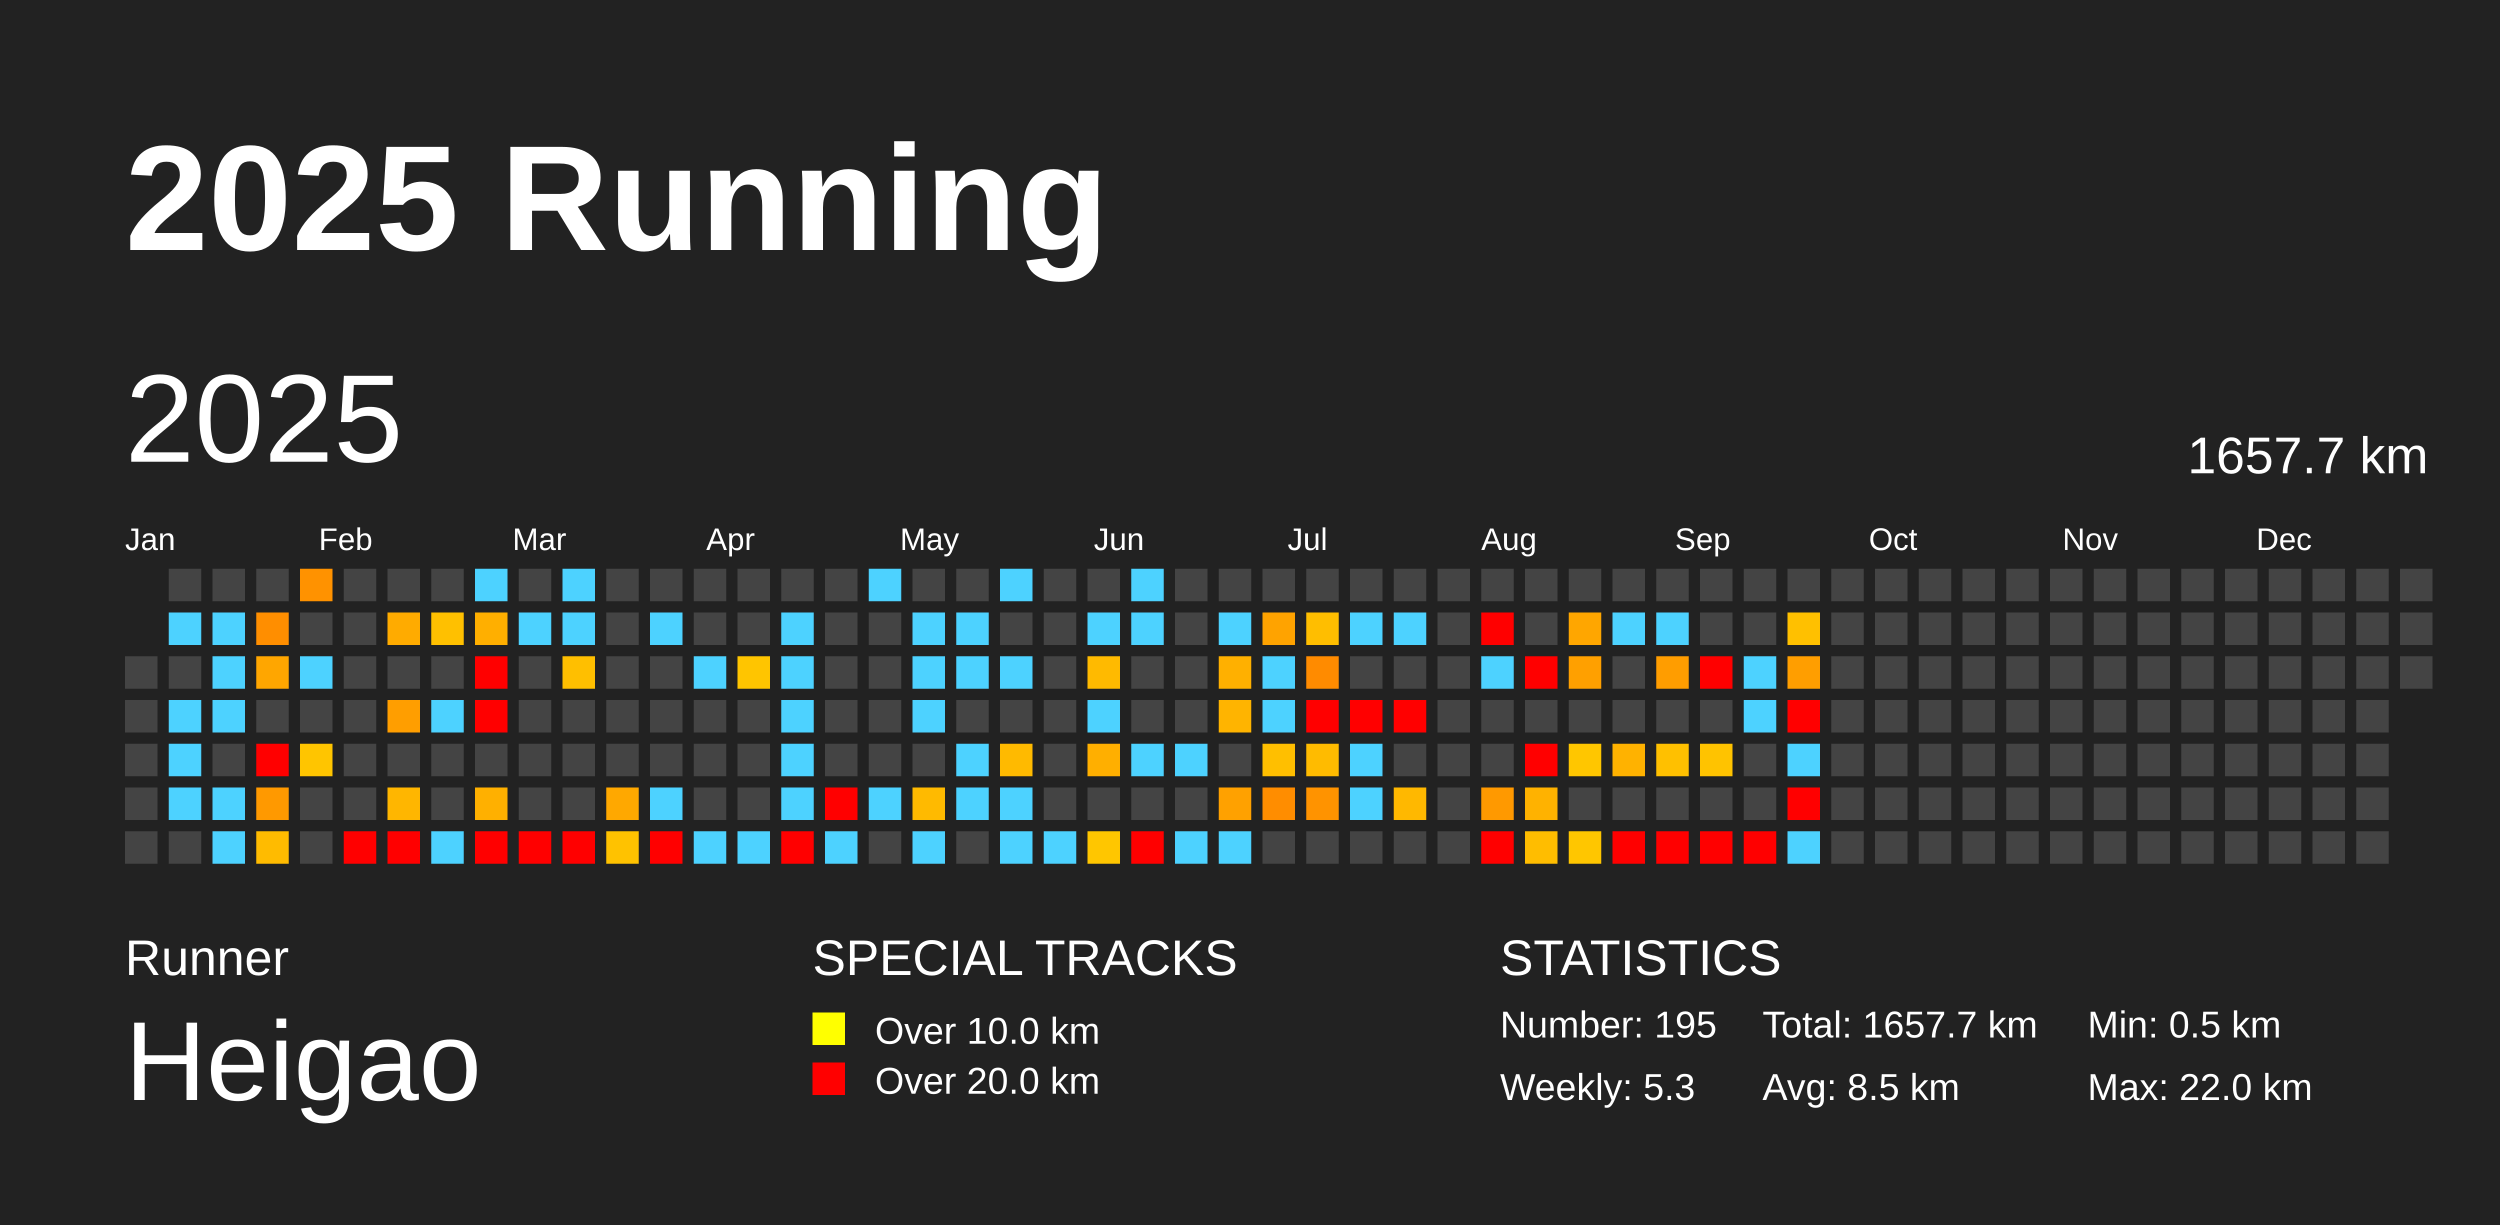
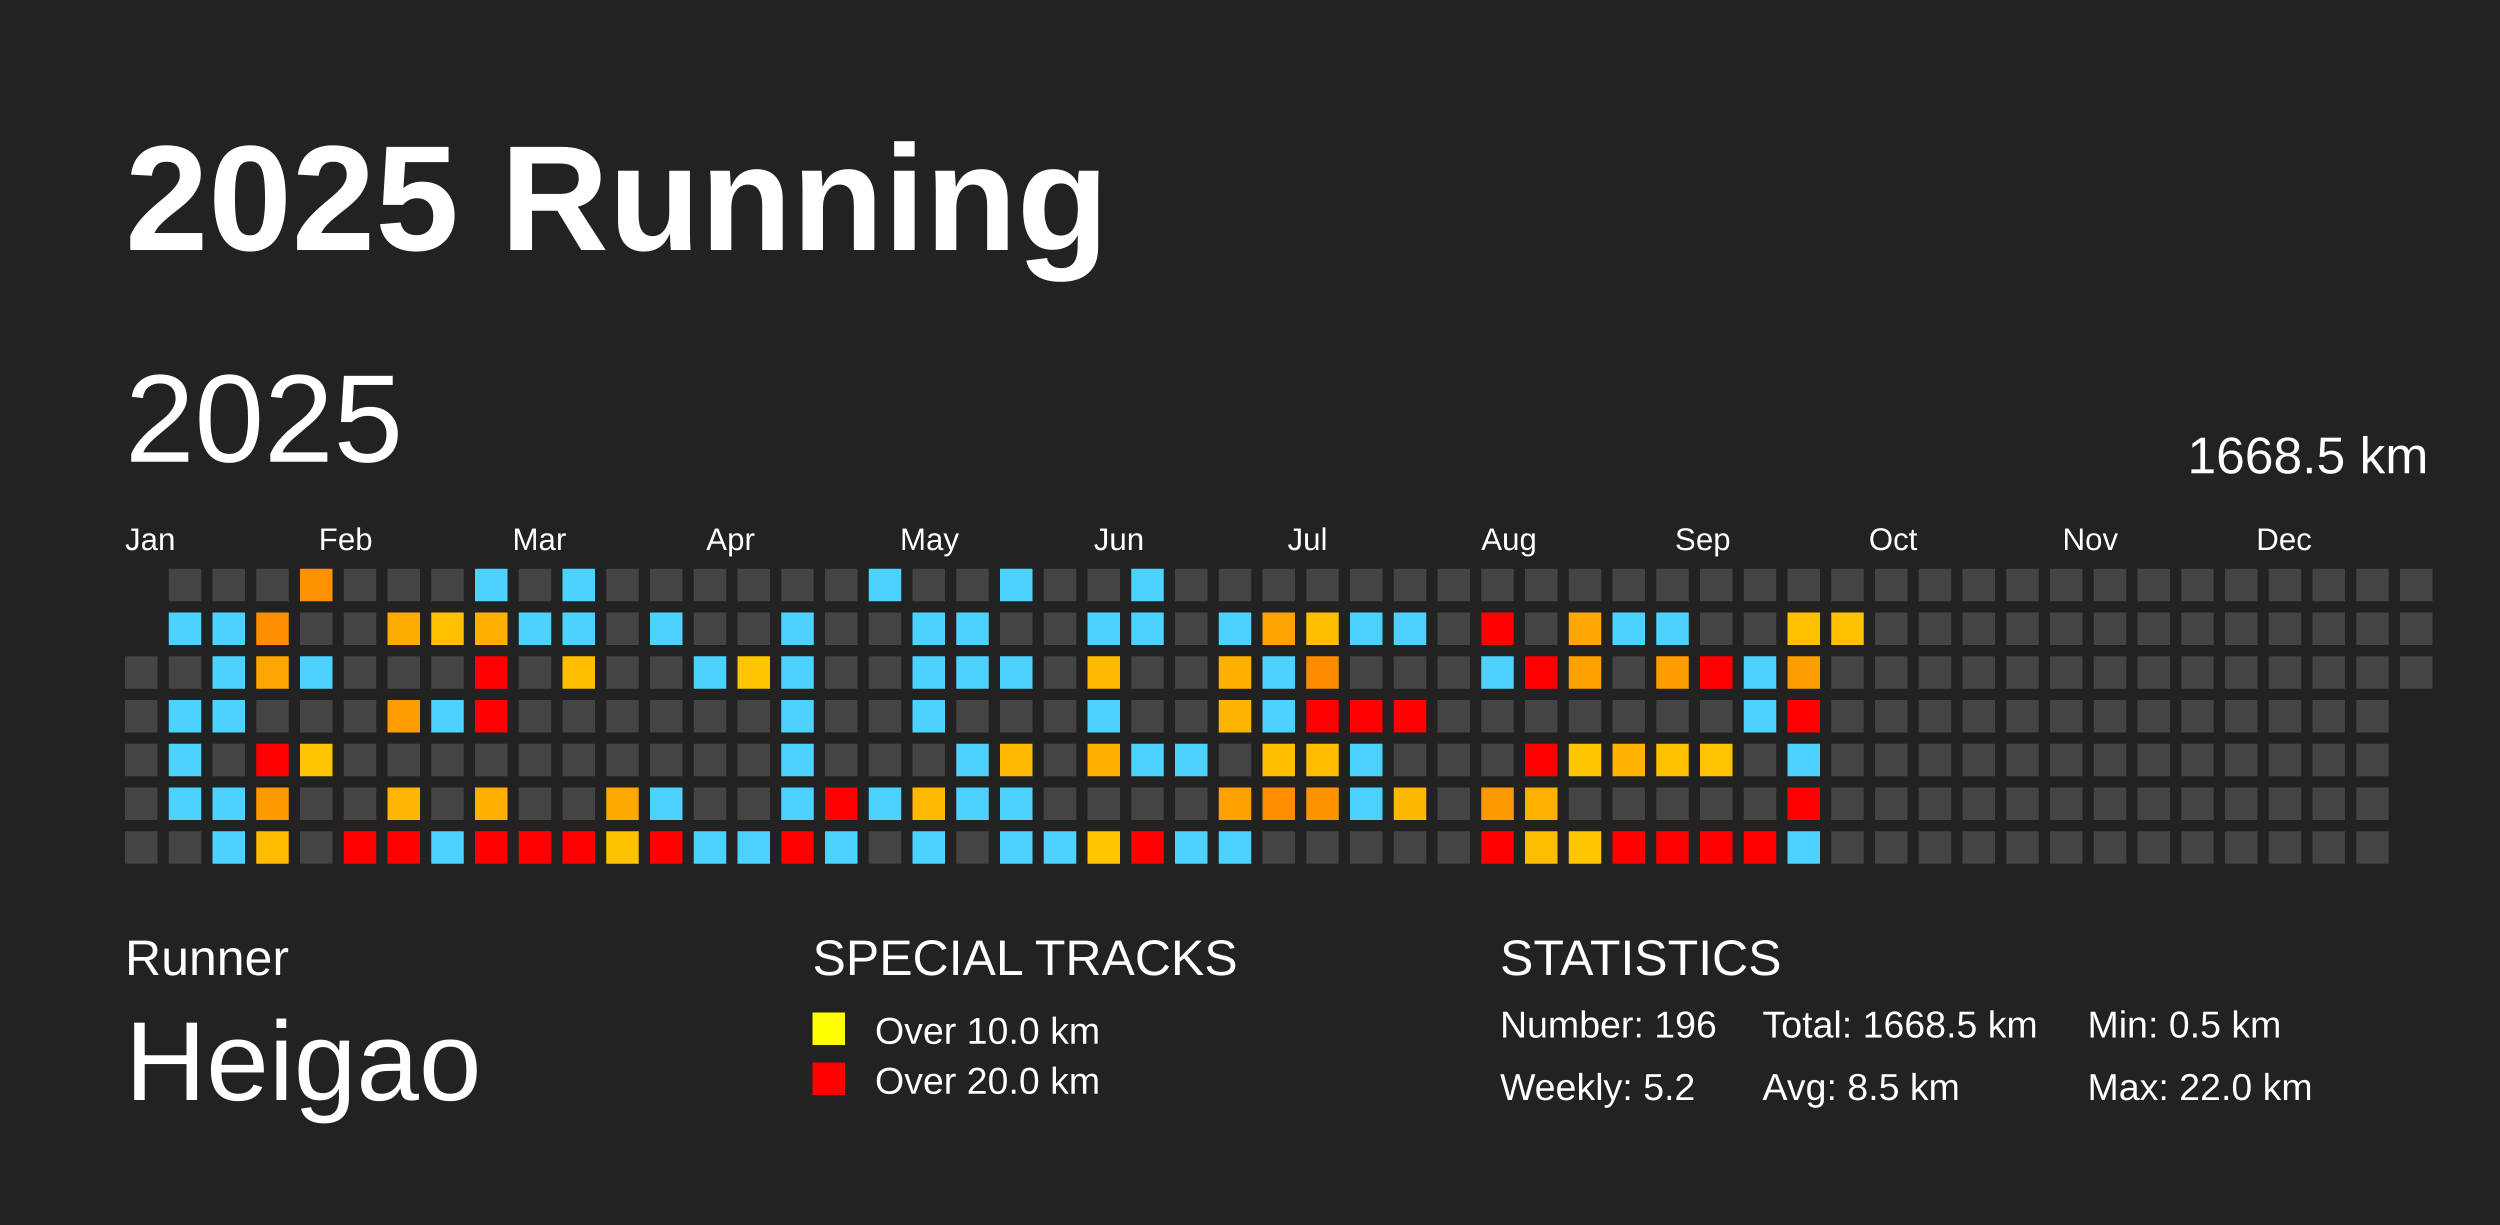
<svg xmlns="http://www.w3.org/2000/svg" baseProfile="full" height="98mm" version="1.1" viewBox="0,0,200,98" width="200mm">
  <defs />
  <rect fill="#222222" height="98" width="200" x="0" y="0" />
  <text fill="#FFFFFF" style="font-size:12px; font-family:Arial; font-weight:bold;" x="10" y="20">2025 Running</text>
  <text fill="#FFFFFF" style="font-size:4px; font-family:Arial" x="10" y="78">Runner</text>
  <text fill="#FFFFFF" style="font-size:9px; font-family:Arial" x="10" y="88">Heigao</text>
  <text fill="#FFFFFF" style="font-size:4px; font-family:Arial" x="65" y="78">SPECIAL TRACKS</text>
  <rect fill="yellow" height="2.6" width="2.6" x="65" y="81" />
  <text fill="#FFFFFF" style="font-size:3px; font-family:Arial" x="70" y="83.5">Over 10.0 km</text>
  <rect fill="red" height="2.6" width="2.6" x="65" y="85" />
  <text fill="#FFFFFF" style="font-size:3px; font-family:Arial" x="70" y="87.5">Over 20.0 km</text>
  <text fill="#FFFFFF" style="font-size:4px; font-family:Arial" x="120" y="78">STATISTICS</text>
-   <text fill="#FFFFFF" style="font-size:3px; font-family:Arial" x="120" y="83">Number: 195</text>
-   <text fill="#FFFFFF" style="font-size:3px; font-family:Arial" x="120" y="88">Weekly: 5.3</text>
-   <text fill="#FFFFFF" style="font-size:3px; font-family:Arial" x="141" y="83">Total: 1657.7 km</text>
+   <text fill="#FFFFFF" style="font-size:3px; font-family:Arial" x="120" y="83">Number: 196</text>
+   <text fill="#FFFFFF" style="font-size:3px; font-family:Arial" x="120" y="88">Weekly: 5.2</text>
+   <text fill="#FFFFFF" style="font-size:3px; font-family:Arial" x="141" y="83">Total: 1668.5 km</text>
  <text fill="#FFFFFF" style="font-size:3px; font-family:Arial" x="141" y="88">Avg: 8.5 km</text>
  <text fill="#FFFFFF" style="font-size:3px; font-family:Arial" x="167" y="83">Min: 0.5 km</text>
  <text fill="#FFFFFF" style="font-size:3px; font-family:Arial" x="167" y="88">Max: 22.0 km</text>
  <text dominant-baseline="hanging" fill="#FFFFFF" style="font-size:10.0px; font-family:Arial;" x="10" y="30">2025</text>
-   <text dominant-baseline="hanging" fill="#FFFFFF" style="font-size:4.125px; font-family:Arial;" x="175" y="35">1657.7 km</text>
+   <text dominant-baseline="hanging" fill="#FFFFFF" style="font-size:4.125px; font-family:Arial;" x="175" y="35">1668.5 km</text>
  <text fill="#FFFFFF" style="font-size:2.5px; font-family:Arial" x="10.0" y="44">Jan</text>
  <text fill="#FFFFFF" style="font-size:2.5px; font-family:Arial" x="25.5" y="44">Feb</text>
  <text fill="#FFFFFF" style="font-size:2.5px; font-family:Arial" x="41.0" y="44">Mar</text>
  <text fill="#FFFFFF" style="font-size:2.5px; font-family:Arial" x="56.5" y="44">Apr</text>
  <text fill="#FFFFFF" style="font-size:2.5px; font-family:Arial" x="72.0" y="44">May</text>
  <text fill="#FFFFFF" style="font-size:2.5px; font-family:Arial" x="87.5" y="44">Jun</text>
  <text fill="#FFFFFF" style="font-size:2.5px; font-family:Arial" x="103.0" y="44">Jul</text>
  <text fill="#FFFFFF" style="font-size:2.5px; font-family:Arial" x="118.5" y="44">Aug</text>
  <text fill="#FFFFFF" style="font-size:2.5px; font-family:Arial" x="134.0" y="44">Sep</text>
  <text fill="#FFFFFF" style="font-size:2.5px; font-family:Arial" x="149.5" y="44">Oct</text>
  <text fill="#FFFFFF" style="font-size:2.5px; font-family:Arial" x="165.0" y="44">Nov</text>
  <text fill="#FFFFFF" style="font-size:2.5px; font-family:Arial" x="180.5" y="44">Dec</text>
  <rect fill="#444444" height="2.6" width="2.6" x="10.0" y="52.5" />
  <rect fill="#444444" height="2.6" width="2.6" x="10.0" y="56.0" />
  <rect fill="#444444" height="2.6" width="2.6" x="10.0" y="59.5" />
  <rect fill="#444444" height="2.6" width="2.6" x="10.0" y="63.0" />
  <rect fill="#444444" height="2.6" width="2.6" x="10.0" y="66.5" />
  <rect fill="#444444" height="2.6" width="2.6" x="13.5" y="45.5" />
  <rect fill="#4dd2ff" height="2.6" width="2.6" x="13.5" y="49.0" />
  <rect fill="#444444" height="2.6" width="2.6" x="13.5" y="52.5" />
  <rect fill="#4dd2ff" height="2.6" width="2.6" x="13.5" y="56.0" />
  <rect fill="#4dd2ff" height="2.6" width="2.6" x="13.5" y="59.5" />
  <rect fill="#4dd2ff" height="2.6" width="2.6" x="13.5" y="63.0" />
  <rect fill="#444444" height="2.6" width="2.6" x="13.5" y="66.5" />
  <rect fill="#444444" height="2.6" width="2.6" x="17.0" y="45.5" />
  <rect fill="#4dd2ff" height="2.6" width="2.6" x="17.0" y="49.0" />
  <rect fill="#4dd2ff" height="2.6" width="2.6" x="17.0" y="52.5" />
  <rect fill="#4dd2ff" height="2.6" width="2.6" x="17.0" y="56.0" />
  <rect fill="#444444" height="2.6" width="2.6" x="17.0" y="59.5" />
  <rect fill="#4dd2ff" height="2.6" width="2.6" x="17.0" y="63.0" />
  <rect fill="#4dd2ff" height="2.6" width="2.6" x="17.0" y="66.5" />
  <rect fill="#444444" height="2.6" width="2.6" x="20.5" y="45.5" />
  <rect fill="#ff8e00" height="2.6" width="2.6" x="20.5" y="49.0" />
  <rect fill="#ffa600" height="2.6" width="2.6" x="20.5" y="52.5" />
  <rect fill="#444444" height="2.6" width="2.6" x="20.5" y="56.0" />
  <rect fill="red" height="2.6" width="2.6" x="20.5" y="59.5" />
  <rect fill="#ff9900" height="2.6" width="2.6" x="20.5" y="63.0" />
  <rect fill="#ffbb00" height="2.6" width="2.6" x="20.5" y="66.5" />
  <rect fill="#ff9200" height="2.6" width="2.6" x="24.0" y="45.5" />
  <rect fill="#444444" height="2.6" width="2.6" x="24.0" y="49.0" />
  <rect fill="#4dd2ff" height="2.6" width="2.6" x="24.0" y="52.5" />
  <rect fill="#444444" height="2.6" width="2.6" x="24.0" y="56.0" />
  <rect fill="#ffc500" height="2.6" width="2.6" x="24.0" y="59.5" />
  <rect fill="#444444" height="2.6" width="2.6" x="24.0" y="63.0" />
  <rect fill="#444444" height="2.6" width="2.6" x="24.0" y="66.5" />
  <rect fill="#444444" height="2.6" width="2.6" x="27.5" y="45.5" />
  <rect fill="#444444" height="2.6" width="2.6" x="27.5" y="49.0" />
  <rect fill="#444444" height="2.6" width="2.6" x="27.5" y="52.5" />
  <rect fill="#444444" height="2.6" width="2.6" x="27.5" y="56.0" />
  <rect fill="#444444" height="2.6" width="2.6" x="27.5" y="59.5" />
  <rect fill="#444444" height="2.6" width="2.6" x="27.5" y="63.0" />
  <rect fill="red" height="2.6" width="2.6" x="27.5" y="66.5" />
  <rect fill="#444444" height="2.6" width="2.6" x="31.0" y="45.5" />
  <rect fill="#ffab00" height="2.6" width="2.6" x="31.0" y="49.0" />
  <rect fill="#444444" height="2.6" width="2.6" x="31.0" y="52.5" />
  <rect fill="#ff9e00" height="2.6" width="2.6" x="31.0" y="56.0" />
  <rect fill="#444444" height="2.6" width="2.6" x="31.0" y="59.5" />
  <rect fill="#ffb600" height="2.6" width="2.6" x="31.0" y="63.0" />
  <rect fill="red" height="2.6" width="2.6" x="31.0" y="66.5" />
  <rect fill="#444444" height="2.6" width="2.6" x="34.5" y="45.5" />
  <rect fill="#ffc000" height="2.6" width="2.6" x="34.5" y="49.0" />
  <rect fill="#444444" height="2.6" width="2.6" x="34.5" y="52.5" />
  <rect fill="#4dd2ff" height="2.6" width="2.6" x="34.5" y="56.0" />
  <rect fill="#444444" height="2.6" width="2.6" x="34.5" y="59.5" />
  <rect fill="#444444" height="2.6" width="2.6" x="34.5" y="63.0" />
  <rect fill="#4dd2ff" height="2.6" width="2.6" x="34.5" y="66.5" />
  <rect fill="#4dd2ff" height="2.6" width="2.6" x="38.0" y="45.5" />
  <rect fill="#ffaf00" height="2.6" width="2.6" x="38.0" y="49.0" />
  <rect fill="red" height="2.6" width="2.6" x="38.0" y="52.5" />
  <rect fill="red" height="2.6" width="2.6" x="38.0" y="56.0" />
  <rect fill="#444444" height="2.6" width="2.6" x="38.0" y="59.5" />
  <rect fill="#ffb000" height="2.6" width="2.6" x="38.0" y="63.0" />
  <rect fill="red" height="2.6" width="2.6" x="38.0" y="66.5" />
  <rect fill="#444444" height="2.6" width="2.6" x="41.5" y="45.5" />
  <rect fill="#4dd2ff" height="2.6" width="2.6" x="41.5" y="49.0" />
  <rect fill="#444444" height="2.6" width="2.6" x="41.5" y="52.5" />
  <rect fill="#444444" height="2.6" width="2.6" x="41.5" y="56.0" />
  <rect fill="#444444" height="2.6" width="2.6" x="41.5" y="59.5" />
  <rect fill="#444444" height="2.6" width="2.6" x="41.5" y="63.0" />
  <rect fill="red" height="2.6" width="2.6" x="41.5" y="66.5" />
  <rect fill="#4dd2ff" height="2.6" width="2.6" x="45.0" y="45.5" />
  <rect fill="#4dd2ff" height="2.6" width="2.6" x="45.0" y="49.0" />
  <rect fill="#ffbf00" height="2.6" width="2.6" x="45.0" y="52.5" />
  <rect fill="#444444" height="2.6" width="2.6" x="45.0" y="56.0" />
  <rect fill="#444444" height="2.6" width="2.6" x="45.0" y="59.5" />
  <rect fill="#444444" height="2.6" width="2.6" x="45.0" y="63.0" />
  <rect fill="red" height="2.6" width="2.6" x="45.0" y="66.5" />
  <rect fill="#444444" height="2.6" width="2.6" x="48.5" y="45.5" />
  <rect fill="#444444" height="2.6" width="2.6" x="48.5" y="49.0" />
  <rect fill="#444444" height="2.6" width="2.6" x="48.5" y="52.5" />
  <rect fill="#444444" height="2.6" width="2.6" x="48.5" y="56.0" />
  <rect fill="#444444" height="2.6" width="2.6" x="48.5" y="59.5" />
  <rect fill="#ffa800" height="2.6" width="2.6" x="48.5" y="63.0" />
  <rect fill="#ffc200" height="2.6" width="2.6" x="48.5" y="66.5" />
  <rect fill="#444444" height="2.6" width="2.6" x="52.0" y="45.5" />
  <rect fill="#4dd2ff" height="2.6" width="2.6" x="52.0" y="49.0" />
  <rect fill="#444444" height="2.6" width="2.6" x="52.0" y="52.5" />
  <rect fill="#444444" height="2.6" width="2.6" x="52.0" y="56.0" />
  <rect fill="#444444" height="2.6" width="2.6" x="52.0" y="59.5" />
  <rect fill="#4dd2ff" height="2.6" width="2.6" x="52.0" y="63.0" />
  <rect fill="red" height="2.6" width="2.6" x="52.0" y="66.5" />
  <rect fill="#444444" height="2.6" width="2.6" x="55.5" y="45.5" />
  <rect fill="#444444" height="2.6" width="2.6" x="55.5" y="49.0" />
  <rect fill="#4dd2ff" height="2.6" width="2.6" x="55.5" y="52.5" />
  <rect fill="#444444" height="2.6" width="2.6" x="55.5" y="56.0" />
  <rect fill="#444444" height="2.6" width="2.6" x="55.5" y="59.5" />
  <rect fill="#444444" height="2.6" width="2.6" x="55.5" y="63.0" />
  <rect fill="#4dd2ff" height="2.6" width="2.6" x="55.5" y="66.5" />
  <rect fill="#444444" height="2.6" width="2.6" x="59.0" y="45.5" />
  <rect fill="#444444" height="2.6" width="2.6" x="59.0" y="49.0" />
  <rect fill="#ffc500" height="2.6" width="2.6" x="59.0" y="52.5" />
  <rect fill="#444444" height="2.6" width="2.6" x="59.0" y="56.0" />
  <rect fill="#444444" height="2.6" width="2.6" x="59.0" y="59.5" />
  <rect fill="#444444" height="2.6" width="2.6" x="59.0" y="63.0" />
  <rect fill="#4dd2ff" height="2.6" width="2.6" x="59.0" y="66.5" />
  <rect fill="#444444" height="2.6" width="2.6" x="62.5" y="45.5" />
  <rect fill="#4dd2ff" height="2.6" width="2.6" x="62.5" y="49.0" />
  <rect fill="#4dd2ff" height="2.6" width="2.6" x="62.5" y="52.5" />
  <rect fill="#4dd2ff" height="2.6" width="2.6" x="62.5" y="56.0" />
  <rect fill="#4dd2ff" height="2.6" width="2.6" x="62.5" y="59.5" />
  <rect fill="#4dd2ff" height="2.6" width="2.6" x="62.5" y="63.0" />
  <rect fill="red" height="2.6" width="2.6" x="62.5" y="66.5" />
  <rect fill="#444444" height="2.6" width="2.6" x="66.0" y="45.5" />
  <rect fill="#444444" height="2.6" width="2.6" x="66.0" y="49.0" />
  <rect fill="#444444" height="2.6" width="2.6" x="66.0" y="52.5" />
  <rect fill="#444444" height="2.6" width="2.6" x="66.0" y="56.0" />
  <rect fill="#444444" height="2.6" width="2.6" x="66.0" y="59.5" />
  <rect fill="red" height="2.6" width="2.6" x="66.0" y="63.0" />
  <rect fill="#4dd2ff" height="2.6" width="2.6" x="66.0" y="66.5" />
  <rect fill="#4dd2ff" height="2.6" width="2.6" x="69.5" y="45.5" />
  <rect fill="#444444" height="2.6" width="2.6" x="69.5" y="49.0" />
  <rect fill="#444444" height="2.6" width="2.6" x="69.5" y="52.5" />
  <rect fill="#444444" height="2.6" width="2.6" x="69.5" y="56.0" />
  <rect fill="#444444" height="2.6" width="2.6" x="69.5" y="59.5" />
  <rect fill="#4dd2ff" height="2.6" width="2.6" x="69.5" y="63.0" />
  <rect fill="#444444" height="2.6" width="2.6" x="69.5" y="66.5" />
  <rect fill="#444444" height="2.6" width="2.6" x="73.0" y="45.5" />
  <rect fill="#4dd2ff" height="2.6" width="2.6" x="73.0" y="49.0" />
  <rect fill="#4dd2ff" height="2.6" width="2.6" x="73.0" y="52.5" />
  <rect fill="#4dd2ff" height="2.6" width="2.6" x="73.0" y="56.0" />
  <rect fill="#444444" height="2.6" width="2.6" x="73.0" y="59.5" />
  <rect fill="#ffba00" height="2.6" width="2.6" x="73.0" y="63.0" />
  <rect fill="#4dd2ff" height="2.6" width="2.6" x="73.0" y="66.5" />
  <rect fill="#444444" height="2.6" width="2.6" x="76.5" y="45.5" />
  <rect fill="#4dd2ff" height="2.6" width="2.6" x="76.5" y="49.0" />
  <rect fill="#4dd2ff" height="2.6" width="2.6" x="76.5" y="52.5" />
  <rect fill="#444444" height="2.6" width="2.6" x="76.5" y="56.0" />
  <rect fill="#4dd2ff" height="2.6" width="2.6" x="76.5" y="59.5" />
  <rect fill="#4dd2ff" height="2.6" width="2.6" x="76.5" y="63.0" />
  <rect fill="#444444" height="2.6" width="2.6" x="76.5" y="66.5" />
  <rect fill="#4dd2ff" height="2.6" width="2.6" x="80.0" y="45.5" />
  <rect fill="#444444" height="2.6" width="2.6" x="80.0" y="49.0" />
  <rect fill="#4dd2ff" height="2.6" width="2.6" x="80.0" y="52.5" />
  <rect fill="#444444" height="2.6" width="2.6" x="80.0" y="56.0" />
  <rect fill="#ffba00" height="2.6" width="2.6" x="80.0" y="59.5" />
  <rect fill="#4dd2ff" height="2.6" width="2.6" x="80.0" y="63.0" />
  <rect fill="#4dd2ff" height="2.6" width="2.6" x="80.0" y="66.5" />
  <rect fill="#444444" height="2.6" width="2.6" x="83.5" y="45.5" />
  <rect fill="#444444" height="2.6" width="2.6" x="83.5" y="49.0" />
  <rect fill="#444444" height="2.6" width="2.6" x="83.5" y="52.5" />
  <rect fill="#444444" height="2.6" width="2.6" x="83.5" y="56.0" />
  <rect fill="#444444" height="2.6" width="2.6" x="83.5" y="59.5" />
  <rect fill="#444444" height="2.6" width="2.6" x="83.5" y="63.0" />
  <rect fill="#4dd2ff" height="2.6" width="2.6" x="83.5" y="66.5" />
  <rect fill="#444444" height="2.6" width="2.6" x="87.0" y="45.5" />
  <rect fill="#4dd2ff" height="2.6" width="2.6" x="87.0" y="49.0" />
  <rect fill="#ffba00" height="2.6" width="2.6" x="87.0" y="52.5" />
  <rect fill="#4dd2ff" height="2.6" width="2.6" x="87.0" y="56.0" />
  <rect fill="#ffaf00" height="2.6" width="2.6" x="87.0" y="59.5" />
  <rect fill="#444444" height="2.6" width="2.6" x="87.0" y="63.0" />
  <rect fill="#ffc600" height="2.6" width="2.6" x="87.0" y="66.5" />
  <rect fill="#4dd2ff" height="2.6" width="2.6" x="90.5" y="45.5" />
  <rect fill="#4dd2ff" height="2.6" width="2.6" x="90.5" y="49.0" />
  <rect fill="#444444" height="2.6" width="2.6" x="90.5" y="52.5" />
  <rect fill="#444444" height="2.6" width="2.6" x="90.5" y="56.0" />
  <rect fill="#4dd2ff" height="2.6" width="2.6" x="90.5" y="59.5" />
  <rect fill="#444444" height="2.6" width="2.6" x="90.5" y="63.0" />
  <rect fill="red" height="2.6" width="2.6" x="90.5" y="66.5" />
  <rect fill="#444444" height="2.6" width="2.6" x="94.0" y="45.5" />
  <rect fill="#444444" height="2.6" width="2.6" x="94.0" y="49.0" />
  <rect fill="#444444" height="2.6" width="2.6" x="94.0" y="52.5" />
  <rect fill="#444444" height="2.6" width="2.6" x="94.0" y="56.0" />
  <rect fill="#4dd2ff" height="2.6" width="2.6" x="94.0" y="59.5" />
  <rect fill="#444444" height="2.6" width="2.6" x="94.0" y="63.0" />
  <rect fill="#4dd2ff" height="2.6" width="2.6" x="94.0" y="66.5" />
  <rect fill="#444444" height="2.6" width="2.6" x="97.5" y="45.5" />
  <rect fill="#4dd2ff" height="2.6" width="2.6" x="97.5" y="49.0" />
  <rect fill="#ffb000" height="2.6" width="2.6" x="97.5" y="52.5" />
  <rect fill="#ffb400" height="2.6" width="2.6" x="97.5" y="56.0" />
  <rect fill="#444444" height="2.6" width="2.6" x="97.5" y="59.5" />
  <rect fill="#ffa100" height="2.6" width="2.6" x="97.5" y="63.0" />
  <rect fill="#4dd2ff" height="2.6" width="2.6" x="97.5" y="66.5" />
  <rect fill="#444444" height="2.6" width="2.6" x="101.0" y="45.5" />
  <rect fill="#ffa300" height="2.6" width="2.6" x="101.0" y="49.0" />
  <rect fill="#4dd2ff" height="2.6" width="2.6" x="101.0" y="52.5" />
  <rect fill="#4dd2ff" height="2.6" width="2.6" x="101.0" y="56.0" />
  <rect fill="#ffbf00" height="2.6" width="2.6" x="101.0" y="59.5" />
  <rect fill="#ff8d00" height="2.6" width="2.6" x="101.0" y="63.0" />
  <rect fill="#444444" height="2.6" width="2.6" x="101.0" y="66.5" />
  <rect fill="#444444" height="2.6" width="2.6" x="104.5" y="45.5" />
  <rect fill="#ffbe00" height="2.6" width="2.6" x="104.5" y="49.0" />
  <rect fill="#ff8b00" height="2.6" width="2.6" x="104.5" y="52.5" />
  <rect fill="red" height="2.6" width="2.6" x="104.5" y="56.0" />
  <rect fill="#ffbb00" height="2.6" width="2.6" x="104.5" y="59.5" />
  <rect fill="#ff9300" height="2.6" width="2.6" x="104.5" y="63.0" />
  <rect fill="#444444" height="2.6" width="2.6" x="104.5" y="66.5" />
  <rect fill="#444444" height="2.6" width="2.6" x="108.0" y="45.5" />
  <rect fill="#4dd2ff" height="2.6" width="2.6" x="108.0" y="49.0" />
  <rect fill="#444444" height="2.6" width="2.6" x="108.0" y="52.5" />
  <rect fill="red" height="2.6" width="2.6" x="108.0" y="56.0" />
  <rect fill="#4dd2ff" height="2.6" width="2.6" x="108.0" y="59.5" />
  <rect fill="#4dd2ff" height="2.6" width="2.6" x="108.0" y="63.0" />
  <rect fill="#444444" height="2.6" width="2.6" x="108.0" y="66.5" />
  <rect fill="#444444" height="2.6" width="2.6" x="111.5" y="45.5" />
  <rect fill="#4dd2ff" height="2.6" width="2.6" x="111.5" y="49.0" />
  <rect fill="#444444" height="2.6" width="2.6" x="111.5" y="52.5" />
  <rect fill="red" height="2.6" width="2.6" x="111.5" y="56.0" />
  <rect fill="#444444" height="2.6" width="2.6" x="111.5" y="59.5" />
  <rect fill="#ffb800" height="2.6" width="2.6" x="111.5" y="63.0" />
  <rect fill="#444444" height="2.6" width="2.6" x="111.5" y="66.5" />
  <rect fill="#444444" height="2.6" width="2.6" x="115.0" y="45.5" />
  <rect fill="#444444" height="2.6" width="2.6" x="115.0" y="49.0" />
  <rect fill="#444444" height="2.6" width="2.6" x="115.0" y="52.5" />
  <rect fill="#444444" height="2.6" width="2.6" x="115.0" y="56.0" />
  <rect fill="#444444" height="2.6" width="2.6" x="115.0" y="59.5" />
  <rect fill="#444444" height="2.6" width="2.6" x="115.0" y="63.0" />
  <rect fill="#444444" height="2.6" width="2.6" x="115.0" y="66.5" />
  <rect fill="#444444" height="2.6" width="2.6" x="118.5" y="45.5" />
  <rect fill="red" height="2.6" width="2.6" x="118.5" y="49.0" />
  <rect fill="#4dd2ff" height="2.6" width="2.6" x="118.5" y="52.5" />
  <rect fill="#444444" height="2.6" width="2.6" x="118.5" y="56.0" />
  <rect fill="#444444" height="2.6" width="2.6" x="118.5" y="59.5" />
  <rect fill="#ff9900" height="2.6" width="2.6" x="118.5" y="63.0" />
  <rect fill="red" height="2.6" width="2.6" x="118.5" y="66.5" />
  <rect fill="#444444" height="2.6" width="2.6" x="122.0" y="45.5" />
  <rect fill="#444444" height="2.6" width="2.6" x="122.0" y="49.0" />
  <rect fill="red" height="2.6" width="2.6" x="122.0" y="52.5" />
  <rect fill="#444444" height="2.6" width="2.6" x="122.0" y="56.0" />
  <rect fill="red" height="2.6" width="2.6" x="122.0" y="59.5" />
  <rect fill="#ffb200" height="2.6" width="2.6" x="122.0" y="63.0" />
  <rect fill="#ffbd00" height="2.6" width="2.6" x="122.0" y="66.5" />
  <rect fill="#444444" height="2.6" width="2.6" x="125.5" y="45.5" />
  <rect fill="#ffa600" height="2.6" width="2.6" x="125.5" y="49.0" />
  <rect fill="#ffa000" height="2.6" width="2.6" x="125.5" y="52.5" />
  <rect fill="#444444" height="2.6" width="2.6" x="125.5" y="56.0" />
  <rect fill="#ffc600" height="2.6" width="2.6" x="125.5" y="59.5" />
  <rect fill="#444444" height="2.6" width="2.6" x="125.5" y="63.0" />
  <rect fill="#ffc600" height="2.6" width="2.6" x="125.5" y="66.5" />
  <rect fill="#444444" height="2.6" width="2.6" x="129.0" y="45.5" />
  <rect fill="#4dd2ff" height="2.6" width="2.6" x="129.0" y="49.0" />
  <rect fill="#444444" height="2.6" width="2.6" x="129.0" y="52.5" />
  <rect fill="#444444" height="2.6" width="2.6" x="129.0" y="56.0" />
  <rect fill="#ffb200" height="2.6" width="2.6" x="129.0" y="59.5" />
  <rect fill="#444444" height="2.6" width="2.6" x="129.0" y="63.0" />
  <rect fill="red" height="2.6" width="2.6" x="129.0" y="66.5" />
  <rect fill="#444444" height="2.6" width="2.6" x="132.5" y="45.5" />
  <rect fill="#4dd2ff" height="2.6" width="2.6" x="132.5" y="49.0" />
  <rect fill="#ff9d00" height="2.6" width="2.6" x="132.5" y="52.5" />
  <rect fill="#444444" height="2.6" width="2.6" x="132.5" y="56.0" />
  <rect fill="#ffc000" height="2.6" width="2.6" x="132.5" y="59.5" />
  <rect fill="#444444" height="2.6" width="2.6" x="132.5" y="63.0" />
  <rect fill="red" height="2.6" width="2.6" x="132.5" y="66.5" />
  <rect fill="#444444" height="2.6" width="2.6" x="136.0" y="45.5" />
  <rect fill="#444444" height="2.6" width="2.6" x="136.0" y="49.0" />
  <rect fill="red" height="2.6" width="2.6" x="136.0" y="52.5" />
  <rect fill="#444444" height="2.6" width="2.6" x="136.0" y="56.0" />
  <rect fill="#ffc300" height="2.6" width="2.6" x="136.0" y="59.5" />
  <rect fill="#444444" height="2.6" width="2.6" x="136.0" y="63.0" />
  <rect fill="red" height="2.6" width="2.6" x="136.0" y="66.5" />
  <rect fill="#444444" height="2.6" width="2.6" x="139.5" y="45.5" />
  <rect fill="#444444" height="2.6" width="2.6" x="139.5" y="49.0" />
  <rect fill="#4dd2ff" height="2.6" width="2.6" x="139.5" y="52.5" />
  <rect fill="#4dd2ff" height="2.6" width="2.6" x="139.5" y="56.0" />
  <rect fill="#444444" height="2.6" width="2.6" x="139.5" y="59.5" />
  <rect fill="#444444" height="2.6" width="2.6" x="139.5" y="63.0" />
  <rect fill="red" height="2.6" width="2.6" x="139.5" y="66.5" />
  <rect fill="#444444" height="2.6" width="2.6" x="143.0" y="45.5" />
  <rect fill="#ffc000" height="2.6" width="2.6" x="143.0" y="49.0" />
  <rect fill="#ff9e00" height="2.6" width="2.6" x="143.0" y="52.5" />
  <rect fill="red" height="2.6" width="2.6" x="143.0" y="56.0" />
  <rect fill="#4dd2ff" height="2.6" width="2.6" x="143.0" y="59.5" />
  <rect fill="red" height="2.6" width="2.6" x="143.0" y="63.0" />
  <rect fill="#4dd2ff" height="2.6" width="2.6" x="143.0" y="66.5" />
  <rect fill="#444444" height="2.6" width="2.6" x="146.5" y="45.5" />
-   <rect fill="#444444" height="2.6" width="2.6" x="146.5" y="49.0" />
+   <rect fill="#ffc100" height="2.6" width="2.6" x="146.5" y="49.0" />
  <rect fill="#444444" height="2.6" width="2.6" x="146.5" y="52.5" />
  <rect fill="#444444" height="2.6" width="2.6" x="146.5" y="56.0" />
  <rect fill="#444444" height="2.6" width="2.6" x="146.5" y="59.5" />
  <rect fill="#444444" height="2.6" width="2.6" x="146.5" y="63.0" />
  <rect fill="#444444" height="2.6" width="2.6" x="146.5" y="66.5" />
  <rect fill="#444444" height="2.6" width="2.6" x="150.0" y="45.5" />
  <rect fill="#444444" height="2.6" width="2.6" x="150.0" y="49.0" />
  <rect fill="#444444" height="2.6" width="2.6" x="150.0" y="52.5" />
  <rect fill="#444444" height="2.6" width="2.6" x="150.0" y="56.0" />
  <rect fill="#444444" height="2.6" width="2.6" x="150.0" y="59.5" />
  <rect fill="#444444" height="2.6" width="2.6" x="150.0" y="63.0" />
  <rect fill="#444444" height="2.6" width="2.6" x="150.0" y="66.5" />
  <rect fill="#444444" height="2.6" width="2.6" x="153.5" y="45.5" />
  <rect fill="#444444" height="2.6" width="2.6" x="153.5" y="49.0" />
  <rect fill="#444444" height="2.6" width="2.6" x="153.5" y="52.5" />
  <rect fill="#444444" height="2.6" width="2.6" x="153.5" y="56.0" />
  <rect fill="#444444" height="2.6" width="2.6" x="153.5" y="59.5" />
  <rect fill="#444444" height="2.6" width="2.6" x="153.5" y="63.0" />
  <rect fill="#444444" height="2.6" width="2.6" x="153.5" y="66.5" />
  <rect fill="#444444" height="2.6" width="2.6" x="157.0" y="45.5" />
  <rect fill="#444444" height="2.6" width="2.6" x="157.0" y="49.0" />
  <rect fill="#444444" height="2.6" width="2.6" x="157.0" y="52.5" />
  <rect fill="#444444" height="2.6" width="2.6" x="157.0" y="56.0" />
  <rect fill="#444444" height="2.6" width="2.6" x="157.0" y="59.5" />
  <rect fill="#444444" height="2.6" width="2.6" x="157.0" y="63.0" />
  <rect fill="#444444" height="2.6" width="2.6" x="157.0" y="66.5" />
  <rect fill="#444444" height="2.6" width="2.6" x="160.5" y="45.5" />
  <rect fill="#444444" height="2.6" width="2.6" x="160.5" y="49.0" />
  <rect fill="#444444" height="2.6" width="2.6" x="160.5" y="52.5" />
  <rect fill="#444444" height="2.6" width="2.6" x="160.5" y="56.0" />
  <rect fill="#444444" height="2.6" width="2.6" x="160.5" y="59.5" />
  <rect fill="#444444" height="2.6" width="2.6" x="160.5" y="63.0" />
  <rect fill="#444444" height="2.6" width="2.6" x="160.5" y="66.5" />
  <rect fill="#444444" height="2.6" width="2.6" x="164.0" y="45.5" />
  <rect fill="#444444" height="2.6" width="2.6" x="164.0" y="49.0" />
  <rect fill="#444444" height="2.6" width="2.6" x="164.0" y="52.5" />
  <rect fill="#444444" height="2.6" width="2.6" x="164.0" y="56.0" />
  <rect fill="#444444" height="2.6" width="2.6" x="164.0" y="59.5" />
  <rect fill="#444444" height="2.6" width="2.6" x="164.0" y="63.0" />
  <rect fill="#444444" height="2.6" width="2.6" x="164.0" y="66.5" />
  <rect fill="#444444" height="2.6" width="2.6" x="167.5" y="45.5" />
  <rect fill="#444444" height="2.6" width="2.6" x="167.5" y="49.0" />
  <rect fill="#444444" height="2.6" width="2.6" x="167.5" y="52.5" />
  <rect fill="#444444" height="2.6" width="2.6" x="167.5" y="56.0" />
  <rect fill="#444444" height="2.6" width="2.6" x="167.5" y="59.5" />
  <rect fill="#444444" height="2.6" width="2.6" x="167.5" y="63.0" />
  <rect fill="#444444" height="2.6" width="2.6" x="167.5" y="66.5" />
  <rect fill="#444444" height="2.6" width="2.6" x="171.0" y="45.5" />
  <rect fill="#444444" height="2.6" width="2.6" x="171.0" y="49.0" />
  <rect fill="#444444" height="2.6" width="2.6" x="171.0" y="52.5" />
  <rect fill="#444444" height="2.6" width="2.6" x="171.0" y="56.0" />
  <rect fill="#444444" height="2.6" width="2.6" x="171.0" y="59.5" />
  <rect fill="#444444" height="2.6" width="2.6" x="171.0" y="63.0" />
  <rect fill="#444444" height="2.6" width="2.6" x="171.0" y="66.5" />
  <rect fill="#444444" height="2.6" width="2.6" x="174.5" y="45.5" />
  <rect fill="#444444" height="2.6" width="2.6" x="174.5" y="49.0" />
  <rect fill="#444444" height="2.6" width="2.6" x="174.5" y="52.5" />
  <rect fill="#444444" height="2.6" width="2.6" x="174.5" y="56.0" />
  <rect fill="#444444" height="2.6" width="2.6" x="174.5" y="59.5" />
  <rect fill="#444444" height="2.6" width="2.6" x="174.5" y="63.0" />
  <rect fill="#444444" height="2.6" width="2.6" x="174.5" y="66.5" />
  <rect fill="#444444" height="2.6" width="2.6" x="178.0" y="45.5" />
  <rect fill="#444444" height="2.6" width="2.6" x="178.0" y="49.0" />
  <rect fill="#444444" height="2.6" width="2.6" x="178.0" y="52.5" />
  <rect fill="#444444" height="2.6" width="2.6" x="178.0" y="56.0" />
  <rect fill="#444444" height="2.6" width="2.6" x="178.0" y="59.5" />
  <rect fill="#444444" height="2.6" width="2.6" x="178.0" y="63.0" />
  <rect fill="#444444" height="2.6" width="2.6" x="178.0" y="66.5" />
  <rect fill="#444444" height="2.6" width="2.6" x="181.5" y="45.5" />
  <rect fill="#444444" height="2.6" width="2.6" x="181.5" y="49.0" />
  <rect fill="#444444" height="2.6" width="2.6" x="181.5" y="52.5" />
  <rect fill="#444444" height="2.6" width="2.6" x="181.5" y="56.0" />
  <rect fill="#444444" height="2.6" width="2.6" x="181.5" y="59.5" />
  <rect fill="#444444" height="2.6" width="2.6" x="181.5" y="63.0" />
  <rect fill="#444444" height="2.6" width="2.6" x="181.5" y="66.5" />
  <rect fill="#444444" height="2.6" width="2.6" x="185.0" y="45.5" />
  <rect fill="#444444" height="2.6" width="2.6" x="185.0" y="49.0" />
  <rect fill="#444444" height="2.6" width="2.6" x="185.0" y="52.5" />
  <rect fill="#444444" height="2.6" width="2.6" x="185.0" y="56.0" />
  <rect fill="#444444" height="2.6" width="2.6" x="185.0" y="59.5" />
  <rect fill="#444444" height="2.6" width="2.6" x="185.0" y="63.0" />
  <rect fill="#444444" height="2.6" width="2.6" x="185.0" y="66.5" />
  <rect fill="#444444" height="2.6" width="2.6" x="188.5" y="45.5" />
  <rect fill="#444444" height="2.6" width="2.6" x="188.5" y="49.0" />
  <rect fill="#444444" height="2.6" width="2.6" x="188.5" y="52.5" />
  <rect fill="#444444" height="2.6" width="2.6" x="188.5" y="56.0" />
  <rect fill="#444444" height="2.6" width="2.6" x="188.5" y="59.5" />
  <rect fill="#444444" height="2.6" width="2.6" x="188.5" y="63.0" />
  <rect fill="#444444" height="2.6" width="2.6" x="188.5" y="66.5" />
  <rect fill="#444444" height="2.6" width="2.6" x="192.0" y="45.5" />
  <rect fill="#444444" height="2.6" width="2.6" x="192.0" y="49.0" />
  <rect fill="#444444" height="2.6" width="2.6" x="192.0" y="52.5" />
</svg>
